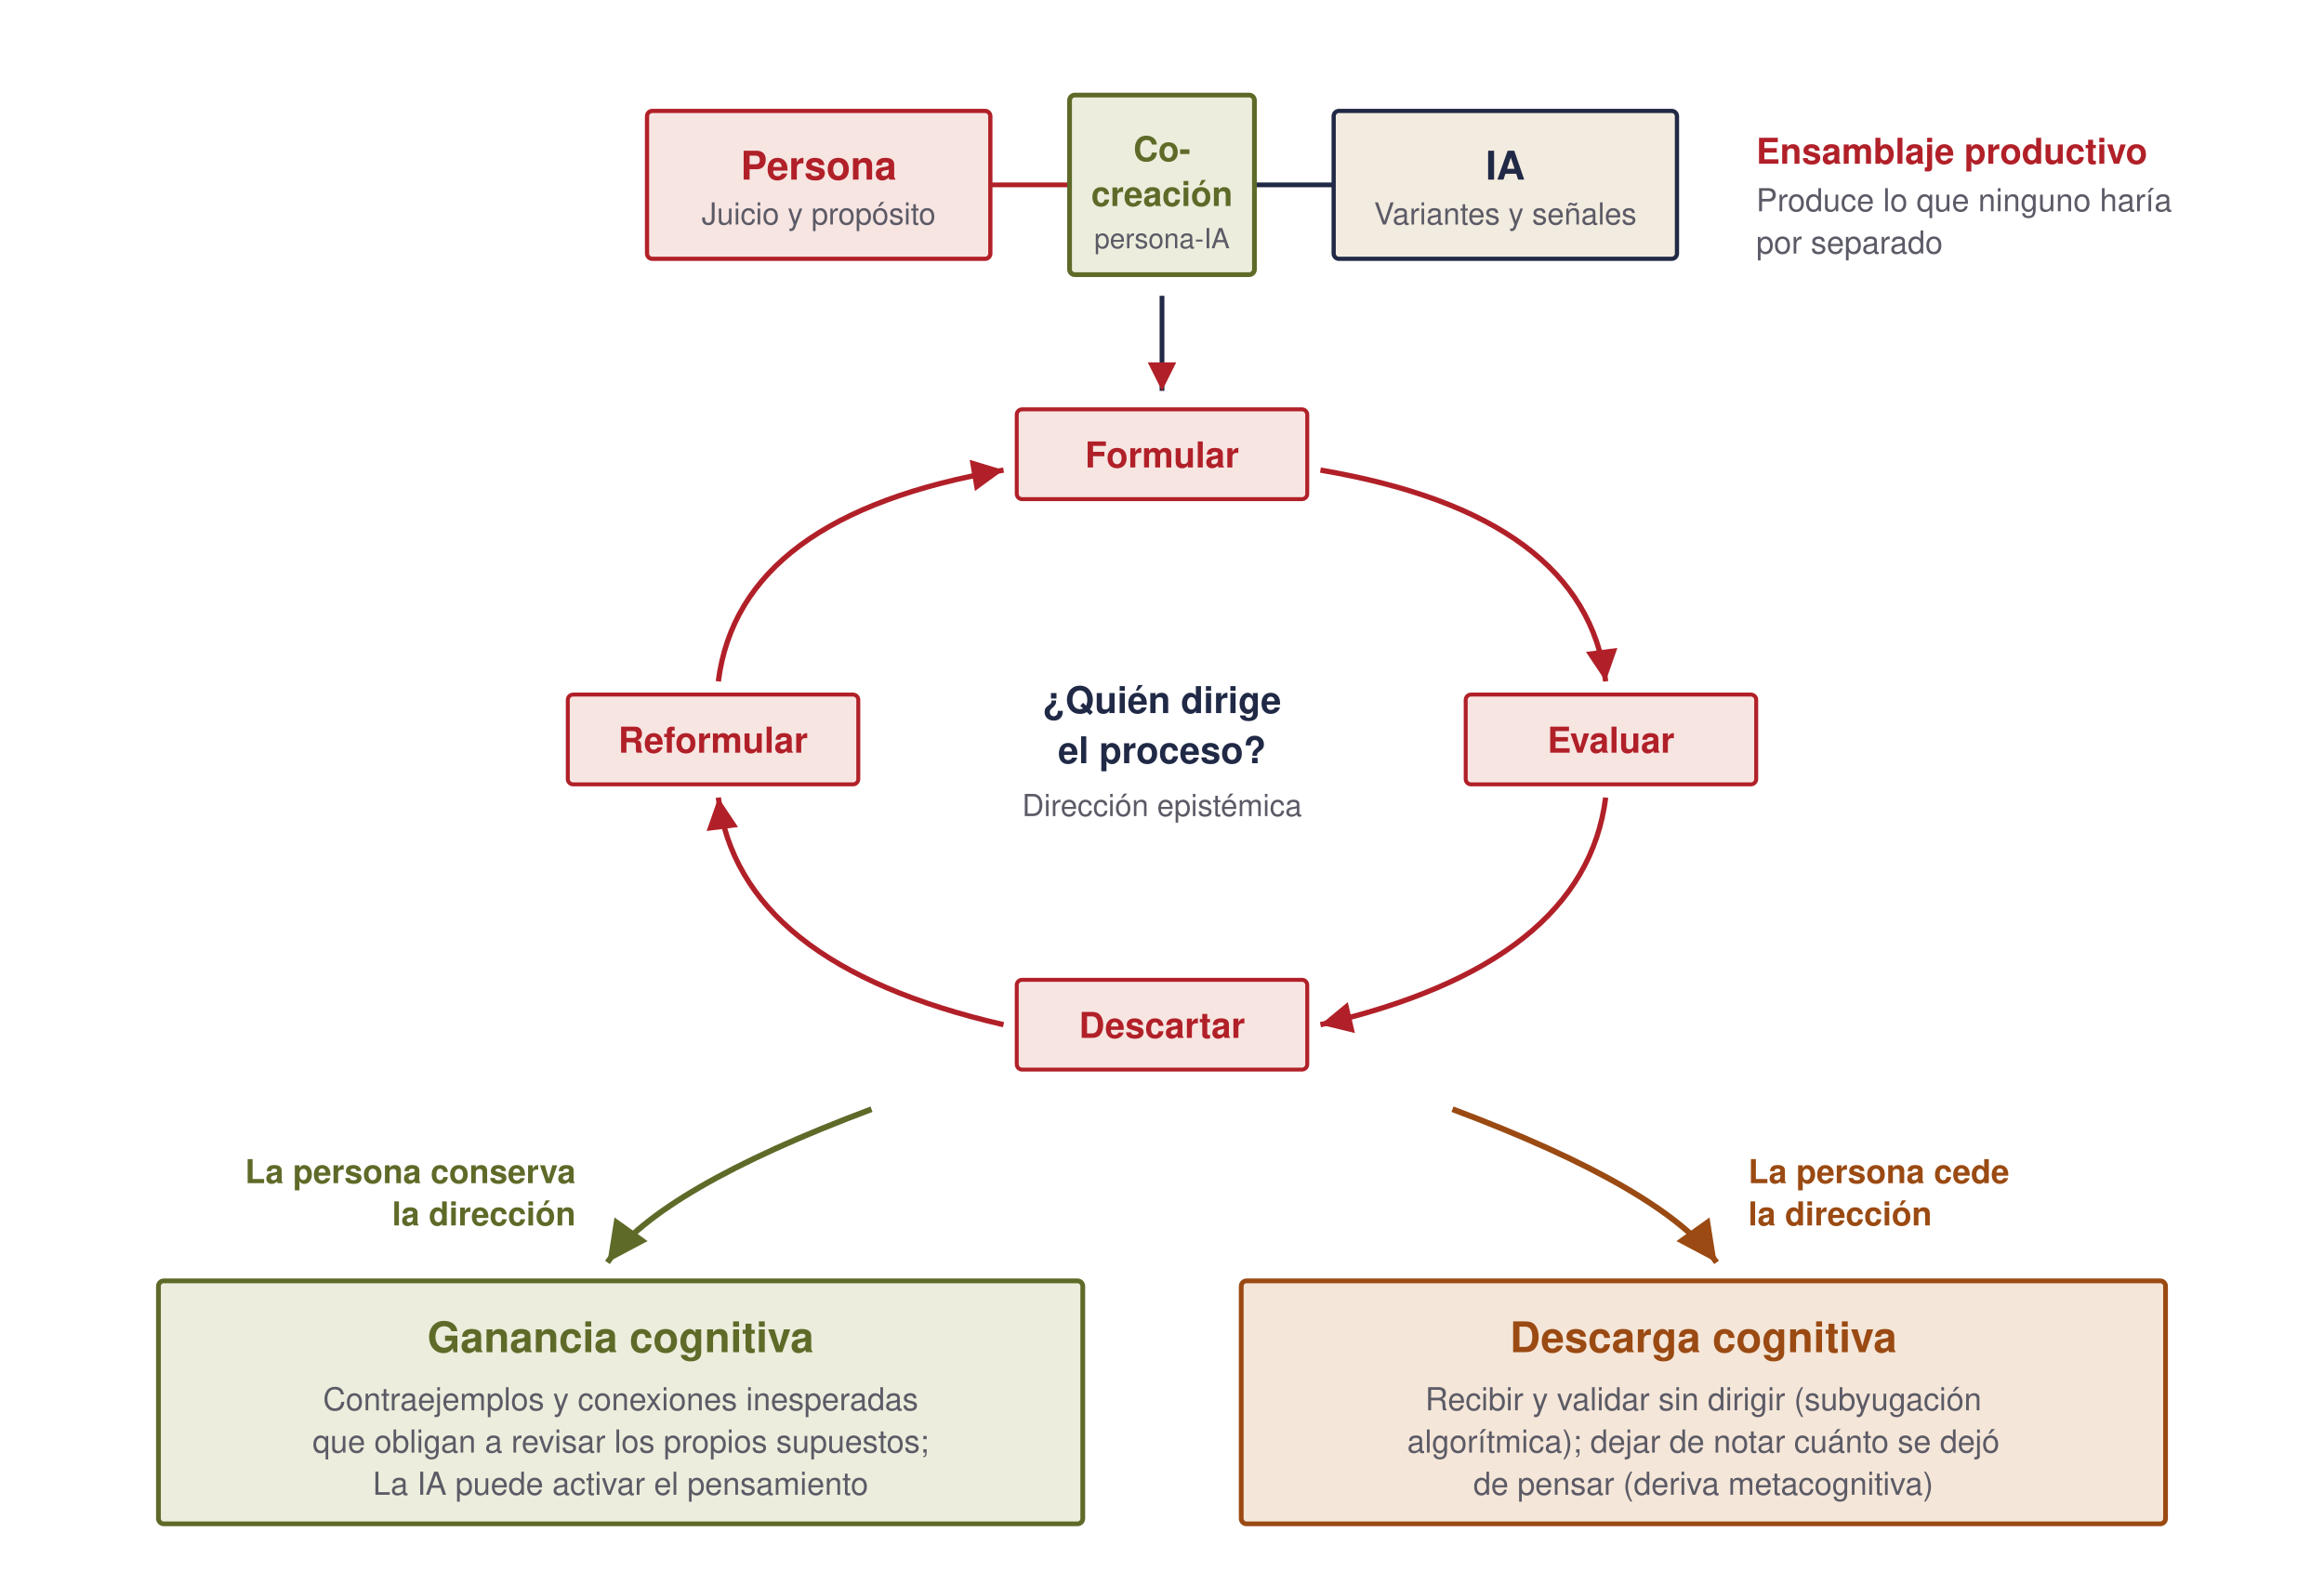
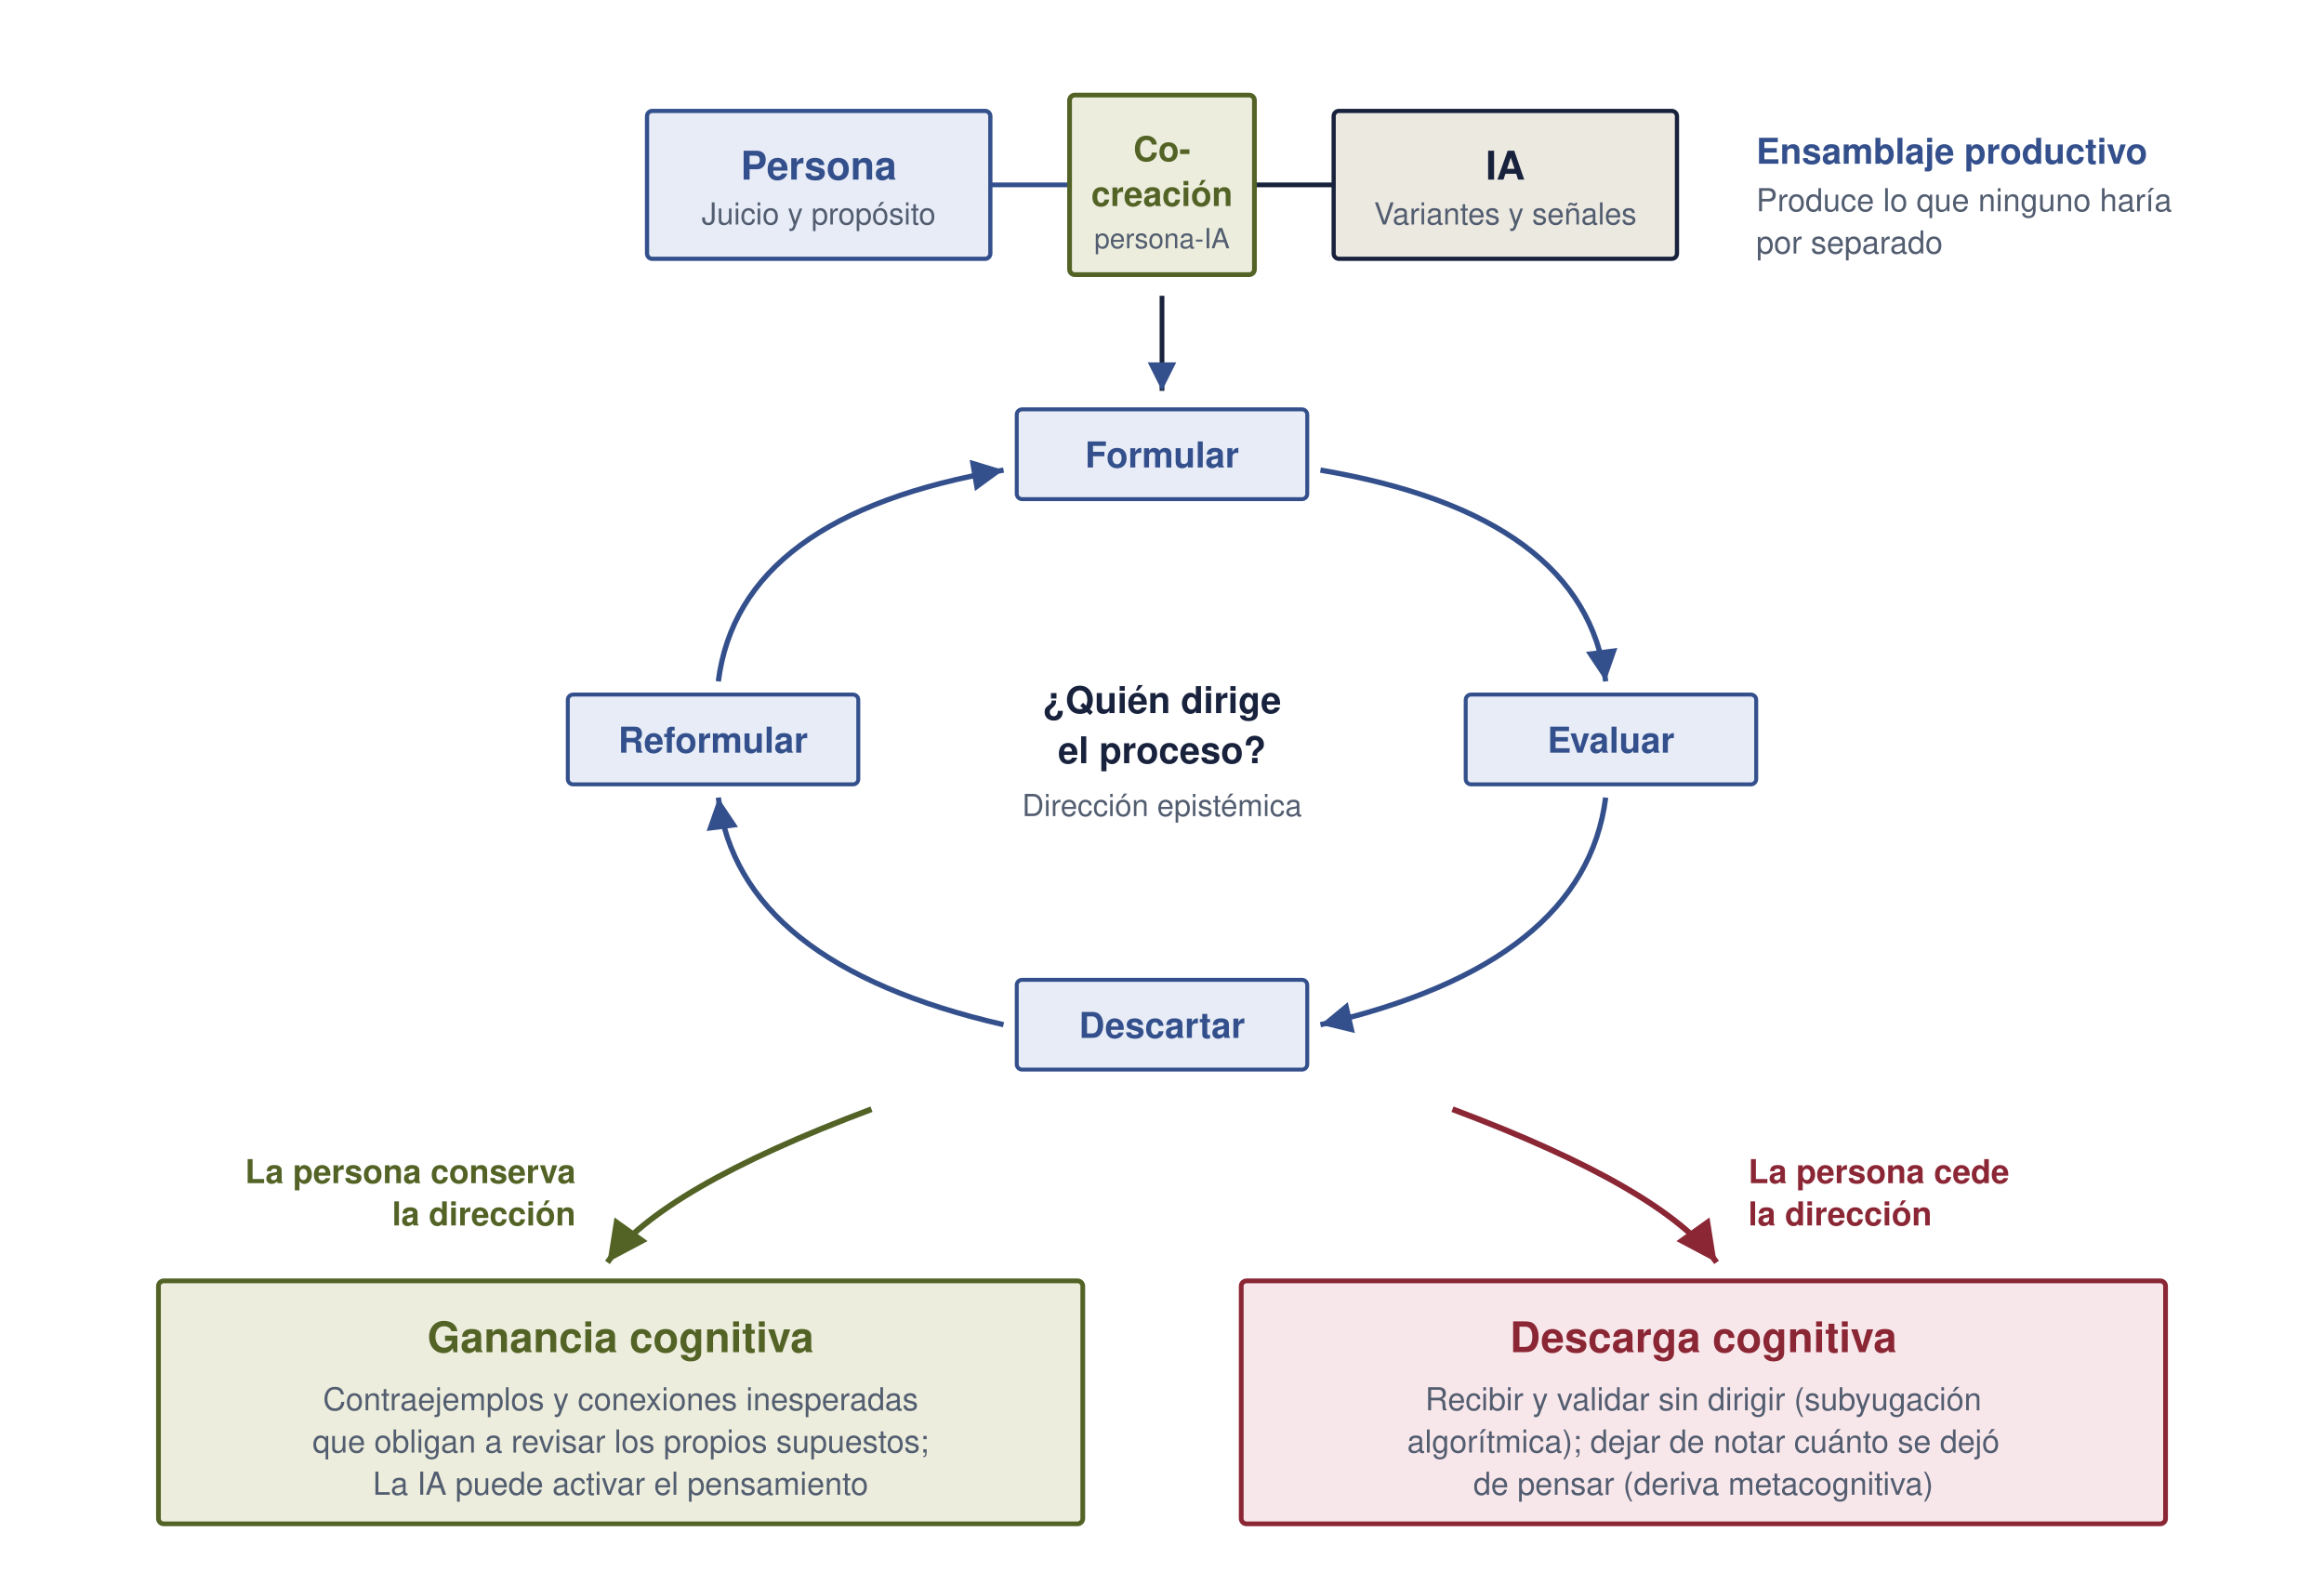
<svg xmlns="http://www.w3.org/2000/svg" viewBox="0 0 880 600" role="img" aria-labelledby="titulo desc">
  <style>
    /* === TOKENS GRÁFICOS — ver figuras/TOKENS-GRAFICOS.md === */
    .tk-font { font-family: 'Archivo Narrow', Helvetica, Arial, sans-serif; }
-     .f-ink { fill:#202945; } .f-muted { fill:#5B5A66; }
-     .f-primary { fill:#B12028; } .f-good { fill:#5E6A28; } .f-risk { fill:#9A4A12; }
-     .bg-primary { fill:#F7E5E2; } .bg-good { fill:#ECEDDC; } .bg-risk { fill:#F4E6D8; }
-     .bg-neutral { fill:#F2EBDF; } .bg-warn { fill:#FDE8C0; }
-     .st-primary { stroke:#B12028; } .st-good { stroke:#5E6A28; } .st-risk { stroke:#9A4A12; }
-     .st-warn { stroke:#C9971C; } .st-axis { stroke:#202945; }
+     .f-ink { fill:#18223c; } .f-muted { fill:#525d70; }
+     .f-primary { fill:#34508c; } .f-good { fill:#536326; } .f-risk { fill:#8b2635; }
+     .bg-primary { fill:#e7ecf7; } .bg-good { fill:#ECEDDC; } .bg-risk { fill:#f8e7ea; }
+     .bg-neutral { fill:#ece9e1; } .bg-warn { fill:#f4e6d8; }
+     .st-primary { stroke:#34508c; } .st-good { stroke:#536326; } .st-risk { stroke:#8b2635; }
+     .st-warn { stroke:#914411; } .st-axis { stroke:#18223c; }
  </style>
  <defs>
    <marker id="flechaCiclo" markerWidth="9" markerHeight="9" refX="6" refY="3" orient="auto">
-       <path d="M0,0 L6,3 L0,6 Z" fill="#B12028" />
+       <path d="M0,0 L6,3 L0,6 Z" fill="#34508c" />
    </marker>
    <marker id="flechaGood" markerWidth="10" markerHeight="10" refX="7" refY="3.5" orient="auto">
-       <path d="M0,0 L7,3.5 L0,7 Z" fill="#5E6A28" />
+       <path d="M0,0 L7,3.5 L0,7 Z" fill="#536326" />
    </marker>
    <marker id="flechaRisk" markerWidth="10" markerHeight="10" refX="7" refY="3.5" orient="auto">
-       <path d="M0,0 L7,3.5 L0,7 Z" fill="#9A4A12" />
+       <path d="M0,0 L7,3.5 L0,7 Z" fill="#8b2635" />
    </marker>
  </defs>
  <g class="tk-font">
    <rect x="245" y="42" width="130" height="56" rx="2" class="bg-primary st-primary" stroke-width="1.6" />
    <text x="310" y="68" text-anchor="middle" font-size="15" font-weight="bold" class="f-primary">Persona</text>
    <text x="310" y="85" text-anchor="middle" font-size="11.5" class="f-muted">Juicio y propósito</text>
    <rect x="505" y="42" width="130" height="56" rx="2" class="bg-neutral st-axis" stroke-width="1.6" />
    <text x="570" y="68" text-anchor="middle" font-size="15" font-weight="bold" class="f-ink">IA</text>
    <text x="570" y="85" text-anchor="middle" font-size="11.5" class="f-muted">Variantes y señales</text>
    <line x1="375" y1="70" x2="405" y2="70" class="st-primary" stroke-width="1.8" />
    <line x1="505" y1="70" x2="475" y2="70" class="st-axis" stroke-width="1.8" />
    <rect x="405" y="36" width="70" height="68" rx="2" class="bg-good st-good" stroke-width="1.8" />
    <text x="440" y="61" text-anchor="middle" font-size="13" font-weight="bold" class="f-good">Co-</text>
    <text x="440" y="78" text-anchor="middle" font-size="13" font-weight="bold" class="f-good">creación</text>
    <text x="440" y="94" text-anchor="middle" font-size="10.5" class="f-muted">persona-IA</text>
    <text x="665" y="62" font-size="13.5" font-weight="bold" class="f-primary">Ensamblaje productivo</text>
    <text x="665" y="80" font-size="12" class="f-muted">Produce lo que ninguno haría</text>
    <text x="665" y="96" font-size="12" class="f-muted">por separado</text>
    <line x1="440" y1="112" x2="440" y2="148" class="st-axis" stroke-width="1.8" marker-end="url(#flechaCiclo)" />
    <g>
      <rect x="385" y="155" width="110" height="34" rx="2" class="bg-primary st-primary" stroke-width="1.5" />
      <text x="440" y="177" text-anchor="middle" font-size="13.5" font-weight="bold" class="f-primary">Formular</text>
      <rect x="555" y="263" width="110" height="34" rx="2" class="bg-primary st-primary" stroke-width="1.5" />
      <text x="610" y="285" text-anchor="middle" font-size="13.5" font-weight="bold" class="f-primary">Evaluar</text>
      <rect x="385" y="371" width="110" height="34" rx="2" class="bg-primary st-primary" stroke-width="1.5" />
      <text x="440" y="393" text-anchor="middle" font-size="13.5" font-weight="bold" class="f-primary">Descartar</text>
      <rect x="215" y="263" width="110" height="34" rx="2" class="bg-primary st-primary" stroke-width="1.5" />
      <text x="270" y="285" text-anchor="middle" font-size="13.5" font-weight="bold" class="f-primary">Reformular</text>
      <path d="M 500 178 Q 600 195 608 258" fill="none" class="st-primary" stroke-width="2" marker-end="url(#flechaCiclo)" />
      <path d="M 608 302 Q 600 365 500 388" fill="none" class="st-primary" stroke-width="2" marker-end="url(#flechaCiclo)" />
      <path d="M 380 388 Q 280 365 272 302" fill="none" class="st-primary" stroke-width="2" marker-end="url(#flechaCiclo)" />
      <path d="M 272 258 Q 280 195 380 178" fill="none" class="st-primary" stroke-width="2" marker-end="url(#flechaCiclo)" />
    </g>
    <text x="440" y="270" text-anchor="middle" font-size="14" font-weight="bold" class="f-ink">¿Quién dirige</text>
    <text x="440" y="289" text-anchor="middle" font-size="14" font-weight="bold" class="f-ink">el proceso?</text>
    <text x="440" y="309" text-anchor="middle" font-size="11.5" class="f-muted">Dirección epistémica</text>
    <path d="M 330 420 Q 250 450 230 478" fill="none" class="st-good" stroke-width="2.2" marker-end="url(#flechaGood)" />
    <text x="218" y="448" text-anchor="end" font-size="12.5" font-weight="bold" class="f-good">La persona conserva</text>
    <text x="218" y="464" text-anchor="end" font-size="12.5" font-weight="bold" class="f-good">la dirección</text>
    <rect x="60" y="485" width="350" height="92" rx="2" class="bg-good st-good" stroke-width="1.8" />
    <text x="235" y="512" text-anchor="middle" font-size="16" font-weight="bold" class="f-good">Ganancia cognitiva</text>
    <text x="235" y="534" text-anchor="middle" font-size="12" class="f-muted">Contraejemplos y conexiones inesperadas</text>
    <text x="235" y="550" text-anchor="middle" font-size="12" class="f-muted">que obligan a revisar los propios supuestos;</text>
    <text x="235" y="566" text-anchor="middle" font-size="12" class="f-muted">La IA puede activar el pensamiento</text>
    <path d="M 550 420 Q 630 450 650 478" fill="none" class="st-risk" stroke-width="2.2" marker-end="url(#flechaRisk)" />
    <text x="662" y="448" font-size="12.5" font-weight="bold" class="f-risk">La persona cede</text>
    <text x="662" y="464" font-size="12.5" font-weight="bold" class="f-risk">la dirección</text>
    <rect x="470" y="485" width="350" height="92" rx="2" class="bg-risk st-risk" stroke-width="1.8" />
    <text x="645" y="512" text-anchor="middle" font-size="16" font-weight="bold" class="f-risk">Descarga cognitiva</text>
    <text x="645" y="534" text-anchor="middle" font-size="12" class="f-muted">Recibir y validar sin dirigir (subyugación</text>
    <text x="645" y="550" text-anchor="middle" font-size="12" class="f-muted">algorítmica); dejar de notar cuánto se dejó</text>
    <text x="645" y="566" text-anchor="middle" font-size="12" class="f-muted">de pensar (deriva metacognitiva)</text>
  </g>
</svg>
